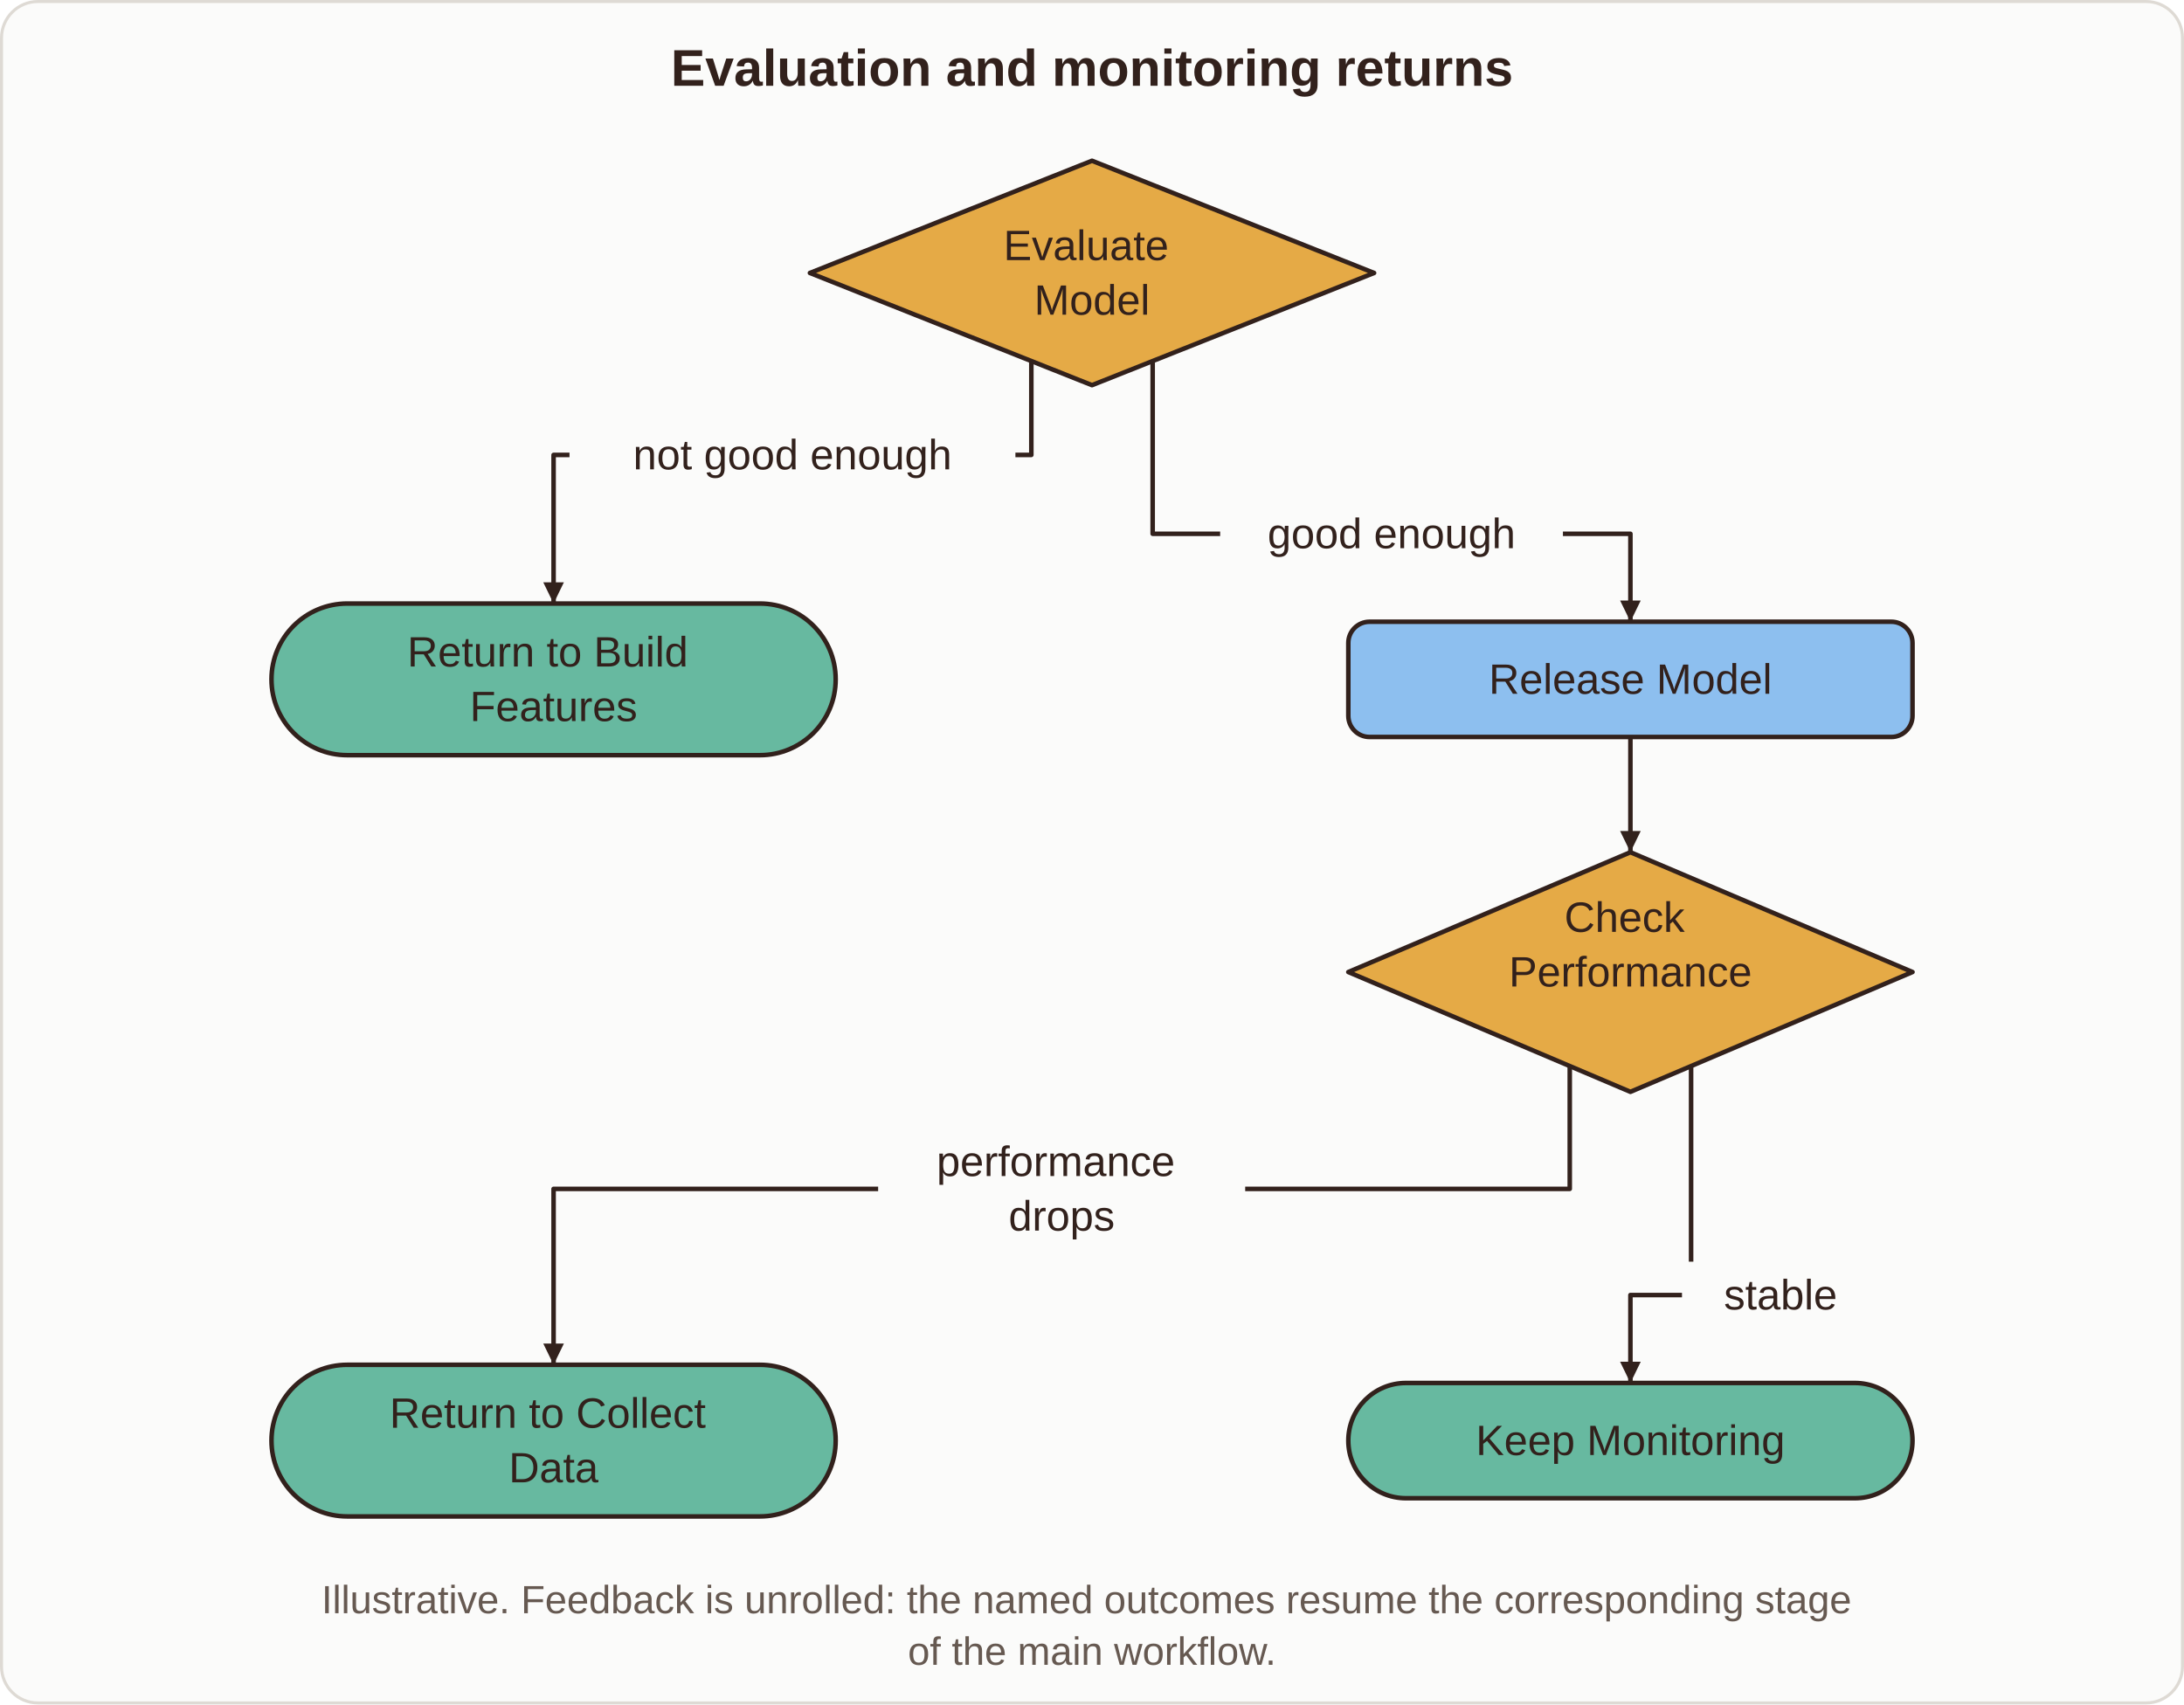
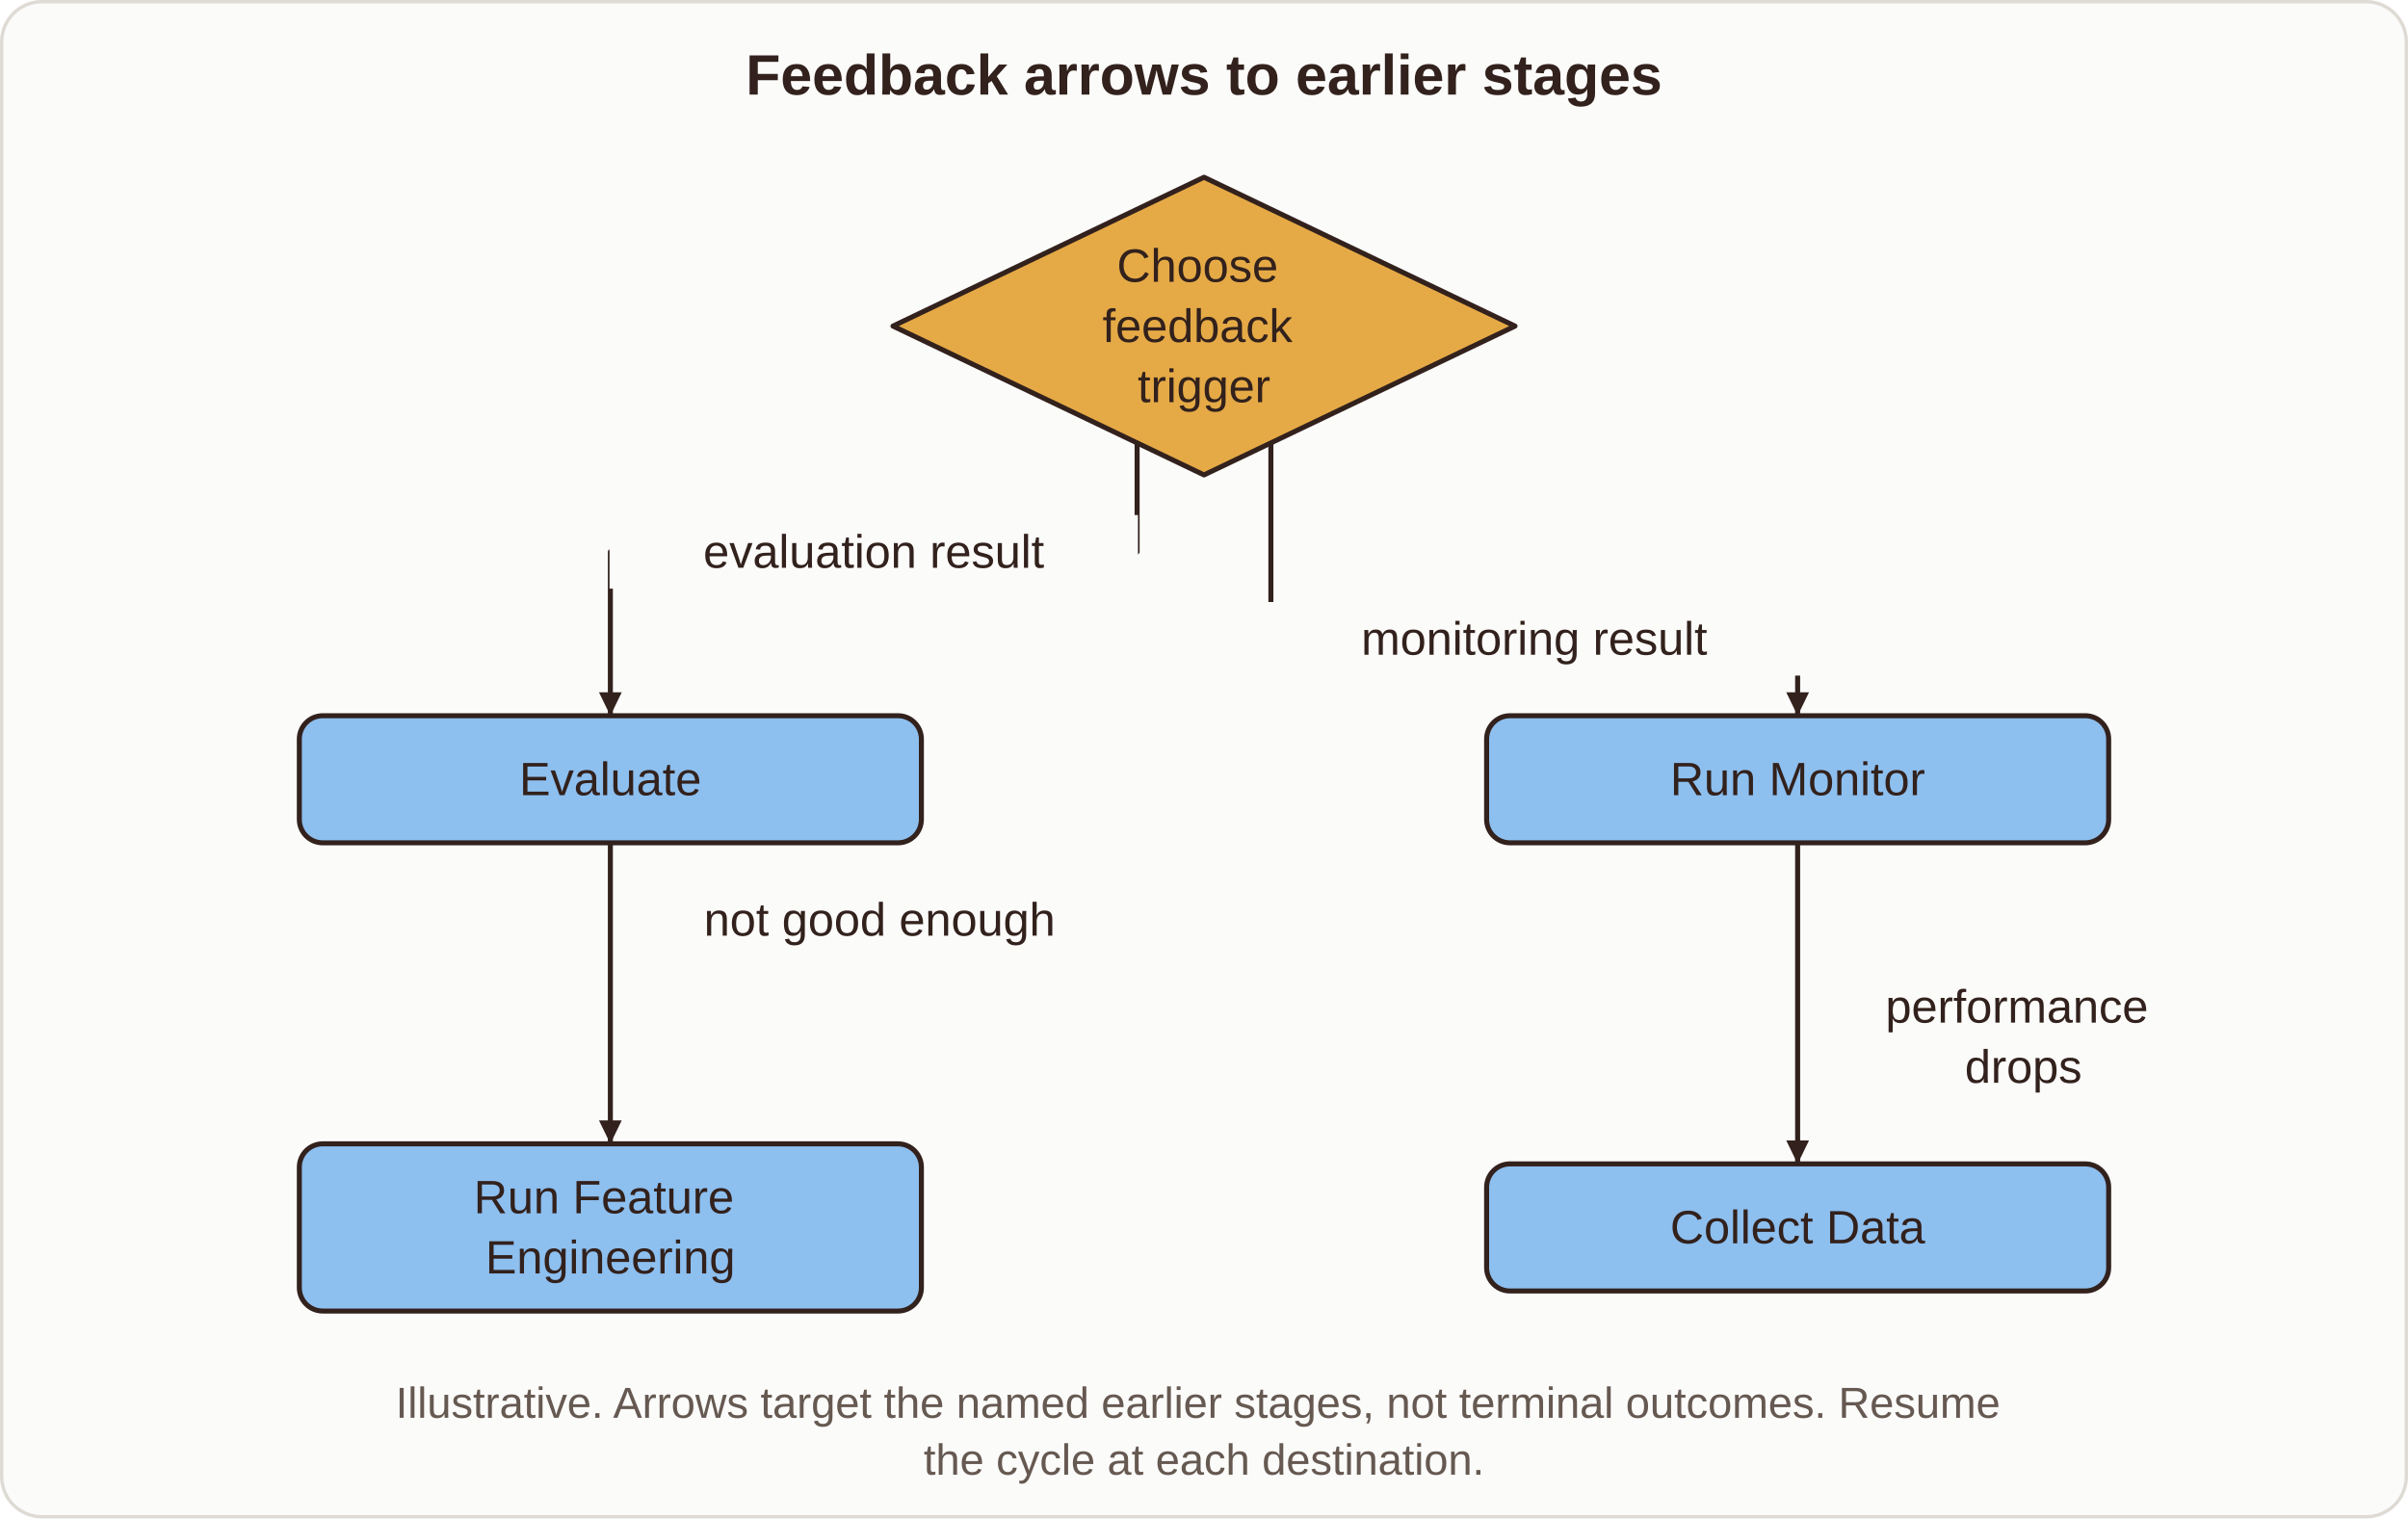
- <svg xmlns="http://www.w3.org/2000/svg" width="720" height="562" viewBox="0 0 720 562" role="img" aria-label="Evaluation and monitoring returns Evaluate Model — not good enough → Return to Build Features Evaluate Model — good enough → Release Model Release Model → Check Performance Check Performance — performance drops → Return to Collect Data Check Performance — stable → Keep Monitoring Illustrative. Feedback is unrolled: the named outcomes resume the corresponding stage of the main workflow." font-family="Arial, Liberation Sans, sans-serif" style="display:block;max-width:none;margin-inline:auto" data-tutor-diagram="flow">
-   <rect x="0.5" y="0.5" width="719" height="561" rx="12" fill="var(--viz-surface, #fbfbfa)" stroke="var(--color-line, #dedad4)" />
+ <svg xmlns="http://www.w3.org/2000/svg" width="720" height="454" viewBox="0 0 720 454" role="img" aria-label="Feedback arrows to earlier stages Choose feedback trigger — evaluation result → Evaluate Evaluate — not good enough → Run Feature Engineering Choose feedback trigger — monitoring result → Run Monitor Run Monitor — performance drops → Collect Data Illustrative. Arrows target the named earlier stages, not terminal outcomes. Resume the cycle at each destination." font-family="Arial, Liberation Sans, sans-serif" style="display:block;max-width:none;margin-inline:auto" data-tutor-diagram="flow">
+   <rect x="0.5" y="0.5" width="719" height="453" rx="12" fill="var(--viz-surface, #fbfbfa)" stroke="var(--color-line, #dedad4)" />
  <text x="360" y="22.5" fill="var(--color-ink, #32211c)" font-size="17" font-weight="700" text-anchor="middle">
-     <tspan x="360" y="28.28">Evaluation and monitoring returns</tspan>
+     <tspan x="360" y="28.28">Feedback arrows to earlier stages</tspan>
  </text>
  <g transform="translate(0 39)">
+     <g data-tutor-edge="r:e">
+       <g>
+         <polyline points="340,93.43 340,126 182.5,126 182.5,175" fill="none" stroke="var(--color-ink, #32211c)" stroke-width="1.5" stroke-linecap="round" stroke-linejoin="round" />
+         <polygon points="182.5,175 179.1,168 185.9,168" fill="var(--color-ink, #32211c)" data-tutor-arrowhead="" />
+       </g>
+     </g>
    <g data-tutor-edge="e:f">
      <g>
-         <polyline points="340,80.043 340,111 182.5,111 182.5,160" fill="none" stroke="var(--color-ink, #32211c)" stroke-width="1.5" stroke-linecap="round" stroke-linejoin="round" />
-         <polygon points="182.5,160 179.1,153 185.9,153" fill="var(--color-ink, #32211c)" data-tutor-arrowhead="" />
+         <polyline points="182.5,213 182.5,236 182.5,236 182.5,303" fill="none" stroke="var(--color-ink, #32211c)" stroke-width="1.5" stroke-linecap="round" stroke-linejoin="round" />
+         <polygon points="182.5,303 179.1,296 185.9,296" fill="var(--color-ink, #32211c)" data-tutor-arrowhead="" />
      </g>
    </g>
-     <g data-tutor-edge="e:d">
+     <g data-tutor-edge="r:m">
      <g>
-         <polyline points="380,80.043 380,137 537.5,137 537.5,166" fill="none" stroke="var(--color-ink, #32211c)" stroke-width="1.5" stroke-linecap="round" stroke-linejoin="round" />
-         <polygon points="537.5,166 534.1,159 540.9,159" fill="var(--color-ink, #32211c)" data-tutor-arrowhead="" />
-       </g>
-     </g>
-     <g data-tutor-edge="d:m">
-       <g>
-         <polyline points="537.5,204 537.5,226 537.5,226 537.5,242" fill="none" stroke="var(--color-ink, #32211c)" stroke-width="1.5" stroke-linecap="round" stroke-linejoin="round" />
-         <polygon points="537.5,242 534.1,235 540.9,235" fill="var(--color-ink, #32211c)" data-tutor-arrowhead="" />
+         <polyline points="380,93.43 380,152 537.5,152 537.5,175" fill="none" stroke="var(--color-ink, #32211c)" stroke-width="1.5" stroke-linecap="round" stroke-linejoin="round" />
+         <polygon points="537.5,175 534.1,168 540.9,168" fill="var(--color-ink, #32211c)" data-tutor-arrowhead="" />
      </g>
    </g>
    <g data-tutor-edge="m:c">
      <g>
-         <polyline points="517.5,312.505 517.5,353 182.5,353 182.5,411" fill="none" stroke="var(--color-ink, #32211c)" stroke-width="1.5" stroke-linecap="round" stroke-linejoin="round" />
-         <polygon points="182.5,411 179.1,404 185.9,404" fill="var(--color-ink, #32211c)" data-tutor-arrowhead="" />
-       </g>
-     </g>
-     <g data-tutor-edge="m:k">
-       <g>
-         <polyline points="557.5,312.505 557.5,388 537.5,388 537.5,417" fill="none" stroke="var(--color-ink, #32211c)" stroke-width="1.5" stroke-linecap="round" stroke-linejoin="round" />
-         <polygon points="537.5,417 534.1,410 540.9,410" fill="var(--color-ink, #32211c)" data-tutor-arrowhead="" />
+         <polyline points="537.5,213 537.5,271 537.5,271 537.5,309" fill="none" stroke="var(--color-ink, #32211c)" stroke-width="1.5" stroke-linecap="round" stroke-linejoin="round" />
+         <polygon points="537.5,309 534.1,302 540.9,302" fill="var(--color-ink, #32211c)" data-tutor-arrowhead="" />
      </g>
    </g>
    <g>
-       <rect x="187.75" y="100" width="147" height="22" fill="var(--viz-surface, #fbfbfa)" />
-       <text x="261.25" y="111" fill="var(--color-ink, #32211c)" font-size="14" font-weight="400" text-anchor="middle">
-         <tspan x="261.25" y="115.76">not good enough</tspan>
+       <rect x="182.25" y="115" width="158" height="22" fill="var(--viz-surface, #fbfbfa)" />
+       <text x="261.25" y="126" fill="var(--color-ink, #32211c)" font-size="14" font-weight="400" text-anchor="middle">
+         <tspan x="261.25" y="130.76">evaluation result</tspan>
      </text>
    </g>
    <g>
-       <rect x="402.25" y="126" width="113" height="22" fill="var(--viz-surface, #fbfbfa)" />
-       <text x="458.75" y="137" fill="var(--color-ink, #32211c)" font-size="14" font-weight="400" text-anchor="middle">
-         <tspan x="458.75" y="141.76">good enough</tspan>
+       <rect x="189.5" y="225" width="147" height="22" fill="var(--viz-surface, #fbfbfa)" />
+       <text x="263" y="236" fill="var(--color-ink, #32211c)" font-size="14" font-weight="400" text-anchor="middle">
+         <tspan x="263" y="240.76">not good enough</tspan>
      </text>
    </g>
    <g>
-       <rect x="289.5" y="333" width="121" height="40" fill="var(--viz-surface, #fbfbfa)" />
-       <text x="350" y="353" fill="var(--color-ink, #32211c)" font-size="14" font-weight="400" text-anchor="middle">
-         <tspan x="350" y="348.76">performance</tspan>
-         <tspan x="350" y="366.76">drops</tspan>
+       <rect x="378.25" y="141" width="161" height="22" fill="var(--viz-surface, #fbfbfa)" />
+       <text x="458.75" y="152" fill="var(--color-ink, #32211c)" font-size="14" font-weight="400" text-anchor="middle">
+         <tspan x="458.75" y="156.76">monitoring result</tspan>
      </text>
    </g>
    <g>
-       <rect x="554.5" y="377" width="65" height="22" fill="var(--viz-surface, #fbfbfa)" />
-       <text x="587" y="388" fill="var(--color-ink, #32211c)" font-size="14" font-weight="400" text-anchor="middle">
-         <tspan x="587" y="392.76">stable</tspan>
+       <rect x="544.5" y="251" width="121" height="40" fill="var(--viz-surface, #fbfbfa)" />
+       <text x="605" y="271" fill="var(--color-ink, #32211c)" font-size="14" font-weight="400" text-anchor="middle">
+         <tspan x="605" y="266.76">performance</tspan>
+         <tspan x="605" y="284.76">drops</tspan>
+       </text>
+     </g>
+     <g data-tutor-node="r">
+       <polygon points="360,14 453,58.5 360,103 267,58.5" fill="#E5AA46" stroke="#32211c" stroke-width="1.5" stroke-linejoin="round" />
+       <text x="360" y="58.5" fill="#32211c" font-size="14" font-weight="400" text-anchor="middle">
+         <tspan x="360" y="45.26">Choose</tspan>
+         <tspan x="360" y="63.26">feedback</tspan>
+         <tspan x="360" y="81.26">trigger</tspan>
      </text>
    </g>
    <g data-tutor-node="e">
-       <polygon points="360,14 453,51 360,88 267,51" fill="#E5AA46" stroke="#32211c" stroke-width="1.5" stroke-linejoin="round" />
-       <text x="360" y="51" fill="#32211c" font-size="14" font-weight="400" text-anchor="middle">
-         <tspan x="360" y="46.76">Evaluate</tspan>
-         <tspan x="360" y="64.76">Model</tspan>
+       <rect x="89.5" y="175" width="186" height="38" rx="7" fill="#8DBFEF" stroke="#32211c" stroke-width="1.5" />
+       <text x="182.5" y="194" fill="#32211c" font-size="14" font-weight="400" text-anchor="middle">
+         <tspan x="182.5" y="198.76">Evaluate</tspan>
+       </text>
+     </g>
+     <g data-tutor-node="m">
+       <rect x="444.5" y="175" width="186" height="38" rx="7" fill="#8DBFEF" stroke="#32211c" stroke-width="1.5" />
+       <text x="537.5" y="194" fill="#32211c" font-size="14" font-weight="400" text-anchor="middle">
+         <tspan x="537.5" y="198.76">Run Monitor</tspan>
      </text>
    </g>
    <g data-tutor-node="f">
-       <rect x="89.5" y="160" width="186" height="50" rx="25" fill="#67B9A0" stroke="#32211c" stroke-width="1.5" />
-       <text x="182.5" y="185" fill="#32211c" font-size="14" font-weight="400" text-anchor="middle">
-         <tspan x="182.5" y="180.76">Return to Build</tspan>
-         <tspan x="182.5" y="198.76">Features</tspan>
-       </text>
-     </g>
-     <g data-tutor-node="d">
-       <rect x="444.5" y="166" width="186" height="38" rx="7" fill="#8DBFEF" stroke="#32211c" stroke-width="1.5" />
-       <text x="537.5" y="185" fill="#32211c" font-size="14" font-weight="400" text-anchor="middle">
-         <tspan x="537.5" y="189.76">Release Model</tspan>
-       </text>
-     </g>
-     <g data-tutor-node="m">
-       <polygon points="537.5,242 630.5,281.5 537.5,321 444.5,281.5" fill="#E5AA46" stroke="#32211c" stroke-width="1.5" stroke-linejoin="round" />
-       <text x="537.5" y="272.5" fill="#32211c" font-size="14" font-weight="400" text-anchor="middle">
-         <tspan x="537.5" y="268.26">Check</tspan>
-         <tspan x="537.5" y="286.26">Performance</tspan>
+       <rect x="89.5" y="303" width="186" height="50" rx="7" fill="#8DBFEF" stroke="#32211c" stroke-width="1.5" />
+       <text x="182.5" y="328" fill="#32211c" font-size="14" font-weight="400" text-anchor="middle">
+         <tspan x="182.5" y="323.76">Run Feature</tspan>
+         <tspan x="182.5" y="341.76">Engineering</tspan>
      </text>
    </g>
    <g data-tutor-node="c">
-       <rect x="89.5" y="411" width="186" height="50" rx="25" fill="#67B9A0" stroke="#32211c" stroke-width="1.5" />
-       <text x="182.5" y="436" fill="#32211c" font-size="14" font-weight="400" text-anchor="middle">
-         <tspan x="182.5" y="431.76">Return to Collect</tspan>
-         <tspan x="182.5" y="449.76">Data</tspan>
-       </text>
-     </g>
-     <g data-tutor-node="k">
-       <rect x="444.5" y="417" width="186" height="38" rx="19" fill="#67B9A0" stroke="#32211c" stroke-width="1.5" />
-       <text x="537.5" y="436" fill="#32211c" font-size="14" font-weight="400" text-anchor="middle">
-         <tspan x="537.5" y="440.76">Keep Monitoring</tspan>
+       <rect x="444.5" y="309" width="186" height="38" rx="7" fill="#8DBFEF" stroke="#32211c" stroke-width="1.5" />
+       <text x="537.5" y="328" fill="#32211c" font-size="14" font-weight="400" text-anchor="middle">
+         <tspan x="537.5" y="332.76">Collect Data</tspan>
      </text>
    </g>
  </g>
-   <text x="360" y="536" fill="var(--color-ink-2, #665951)" font-size="13" font-weight="400" text-anchor="middle">
-     <tspan x="360" y="531.92">Illustrative. Feedback is unrolled: the named outcomes resume the corresponding stage</tspan>
-     <tspan x="360" y="548.92">of the main workflow.</tspan>
+   <text x="360" y="428" fill="var(--color-ink-2, #665951)" font-size="13" font-weight="400" text-anchor="middle">
+     <tspan x="360" y="423.92">Illustrative. Arrows target the named earlier stages, not terminal outcomes. Resume</tspan>
+     <tspan x="360" y="440.92">the cycle at each destination.</tspan>
  </text>
</svg>
